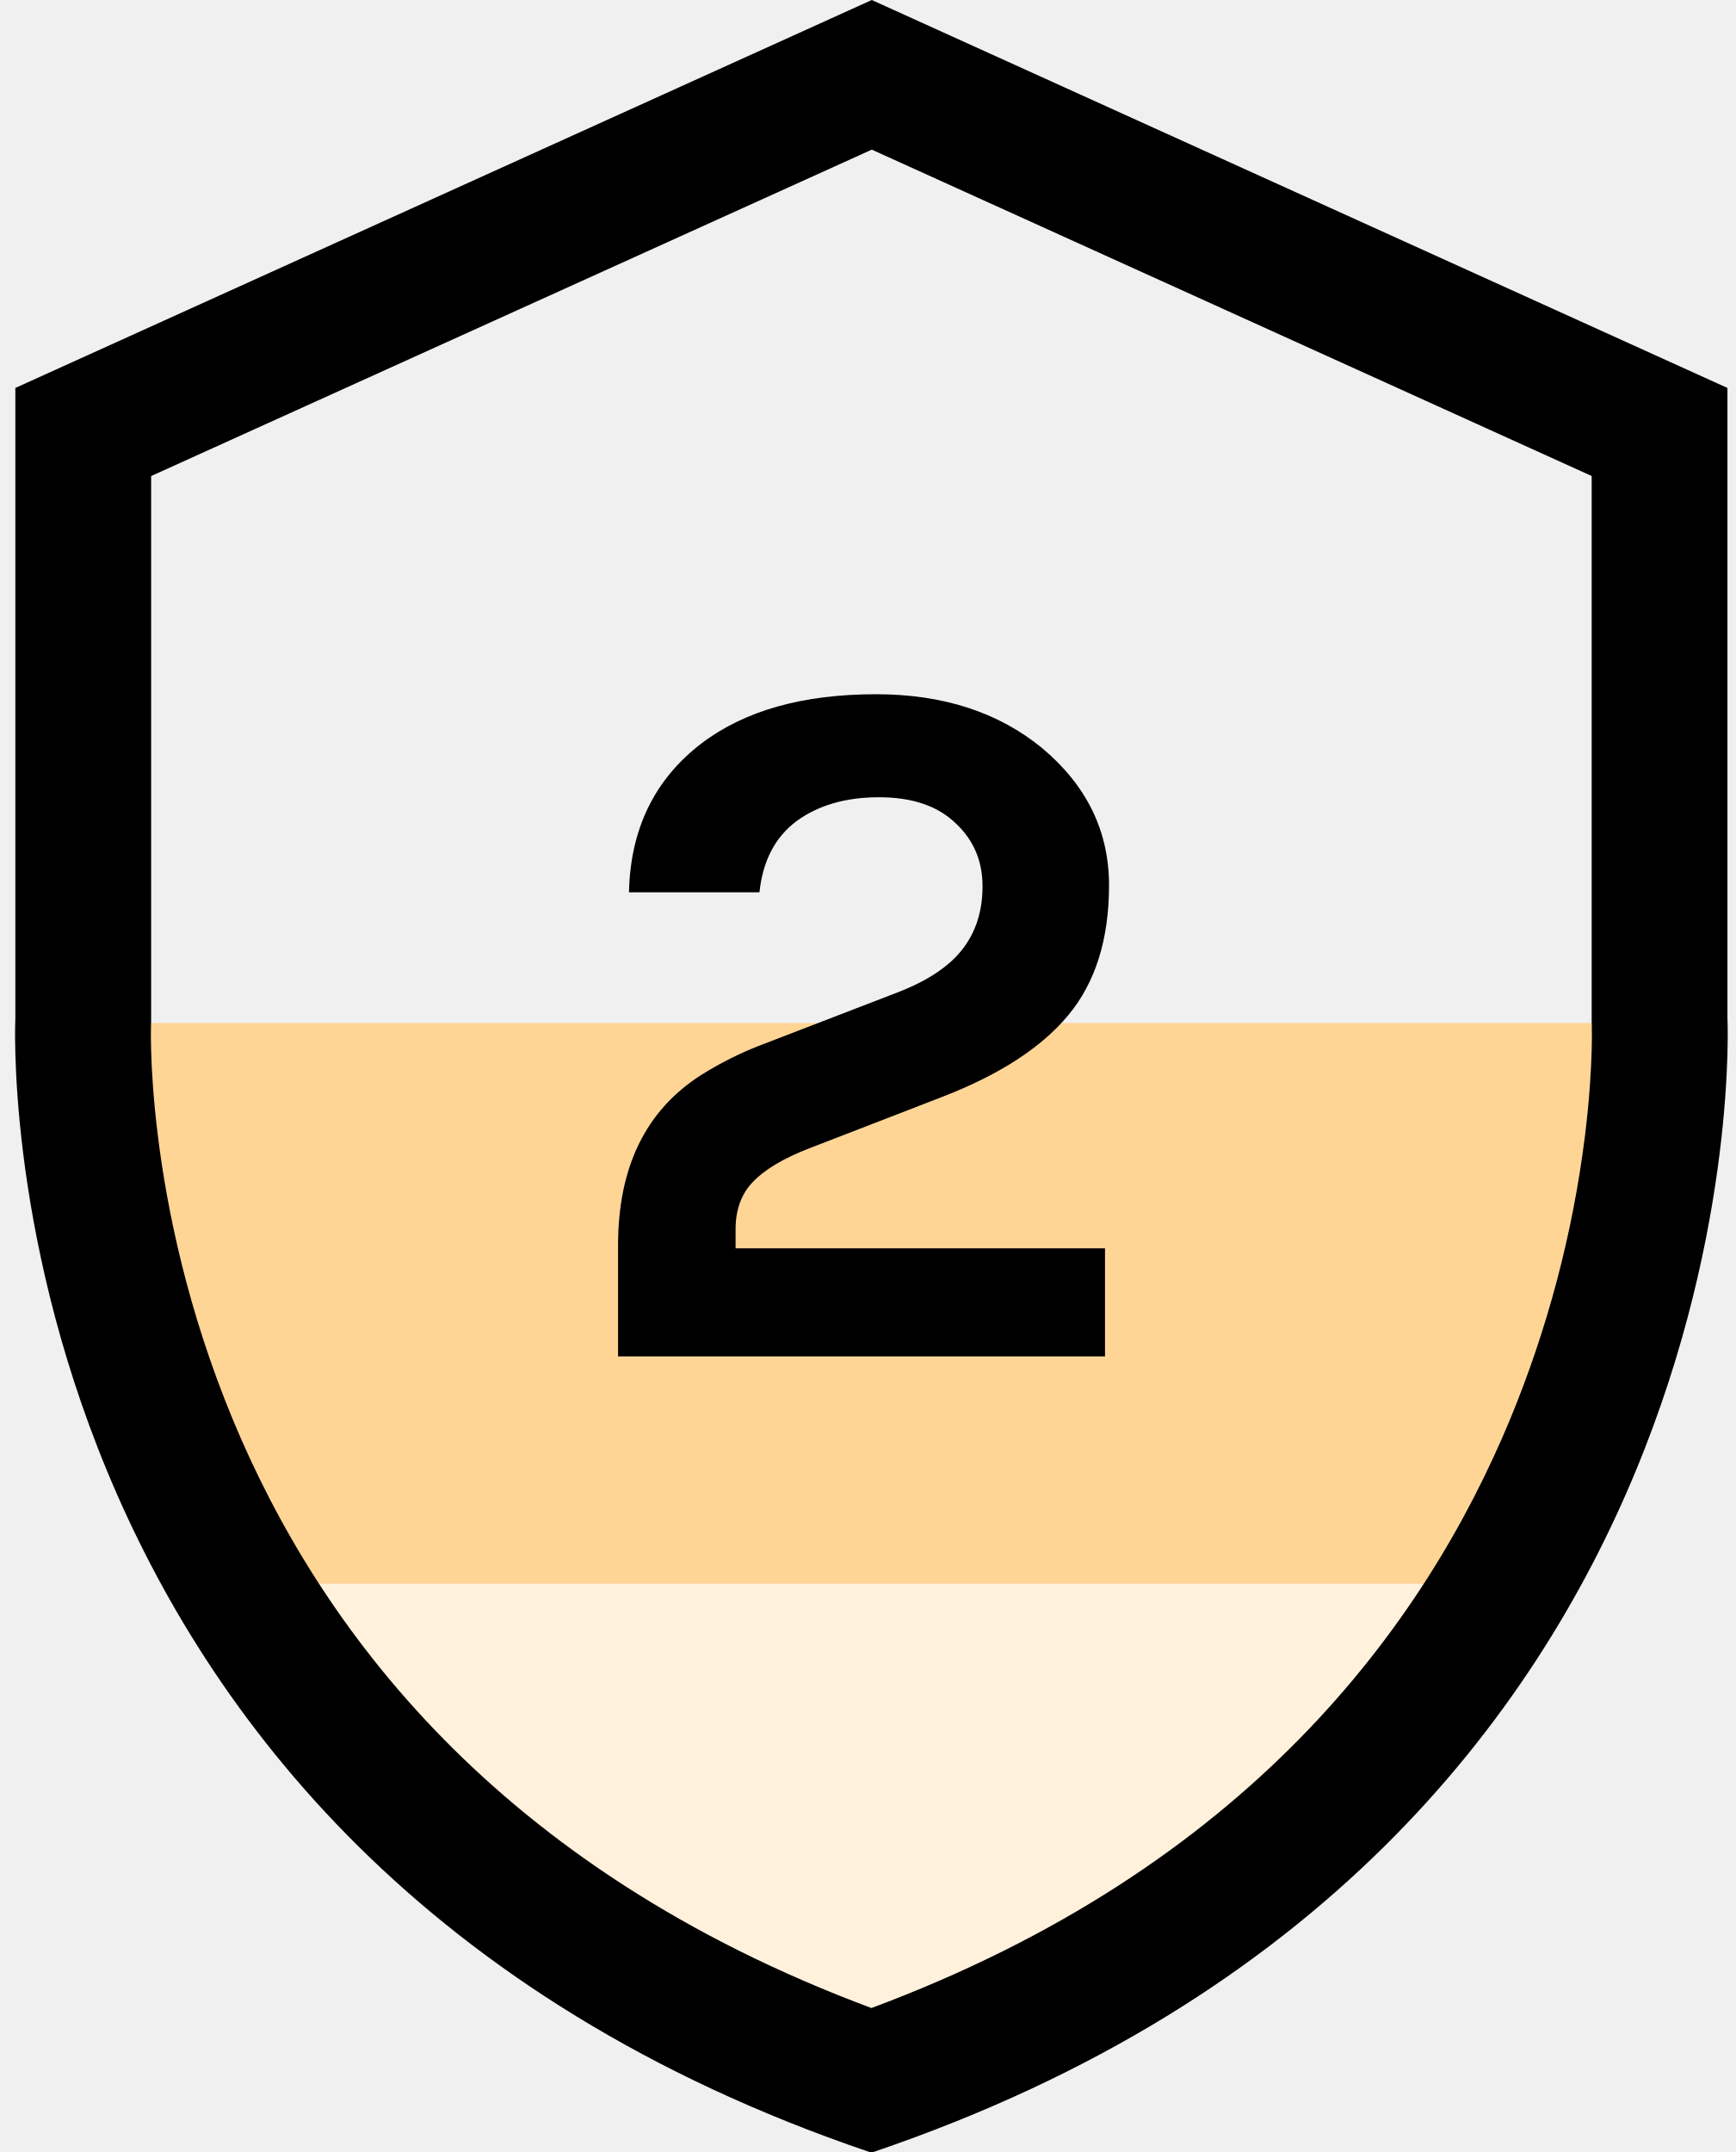
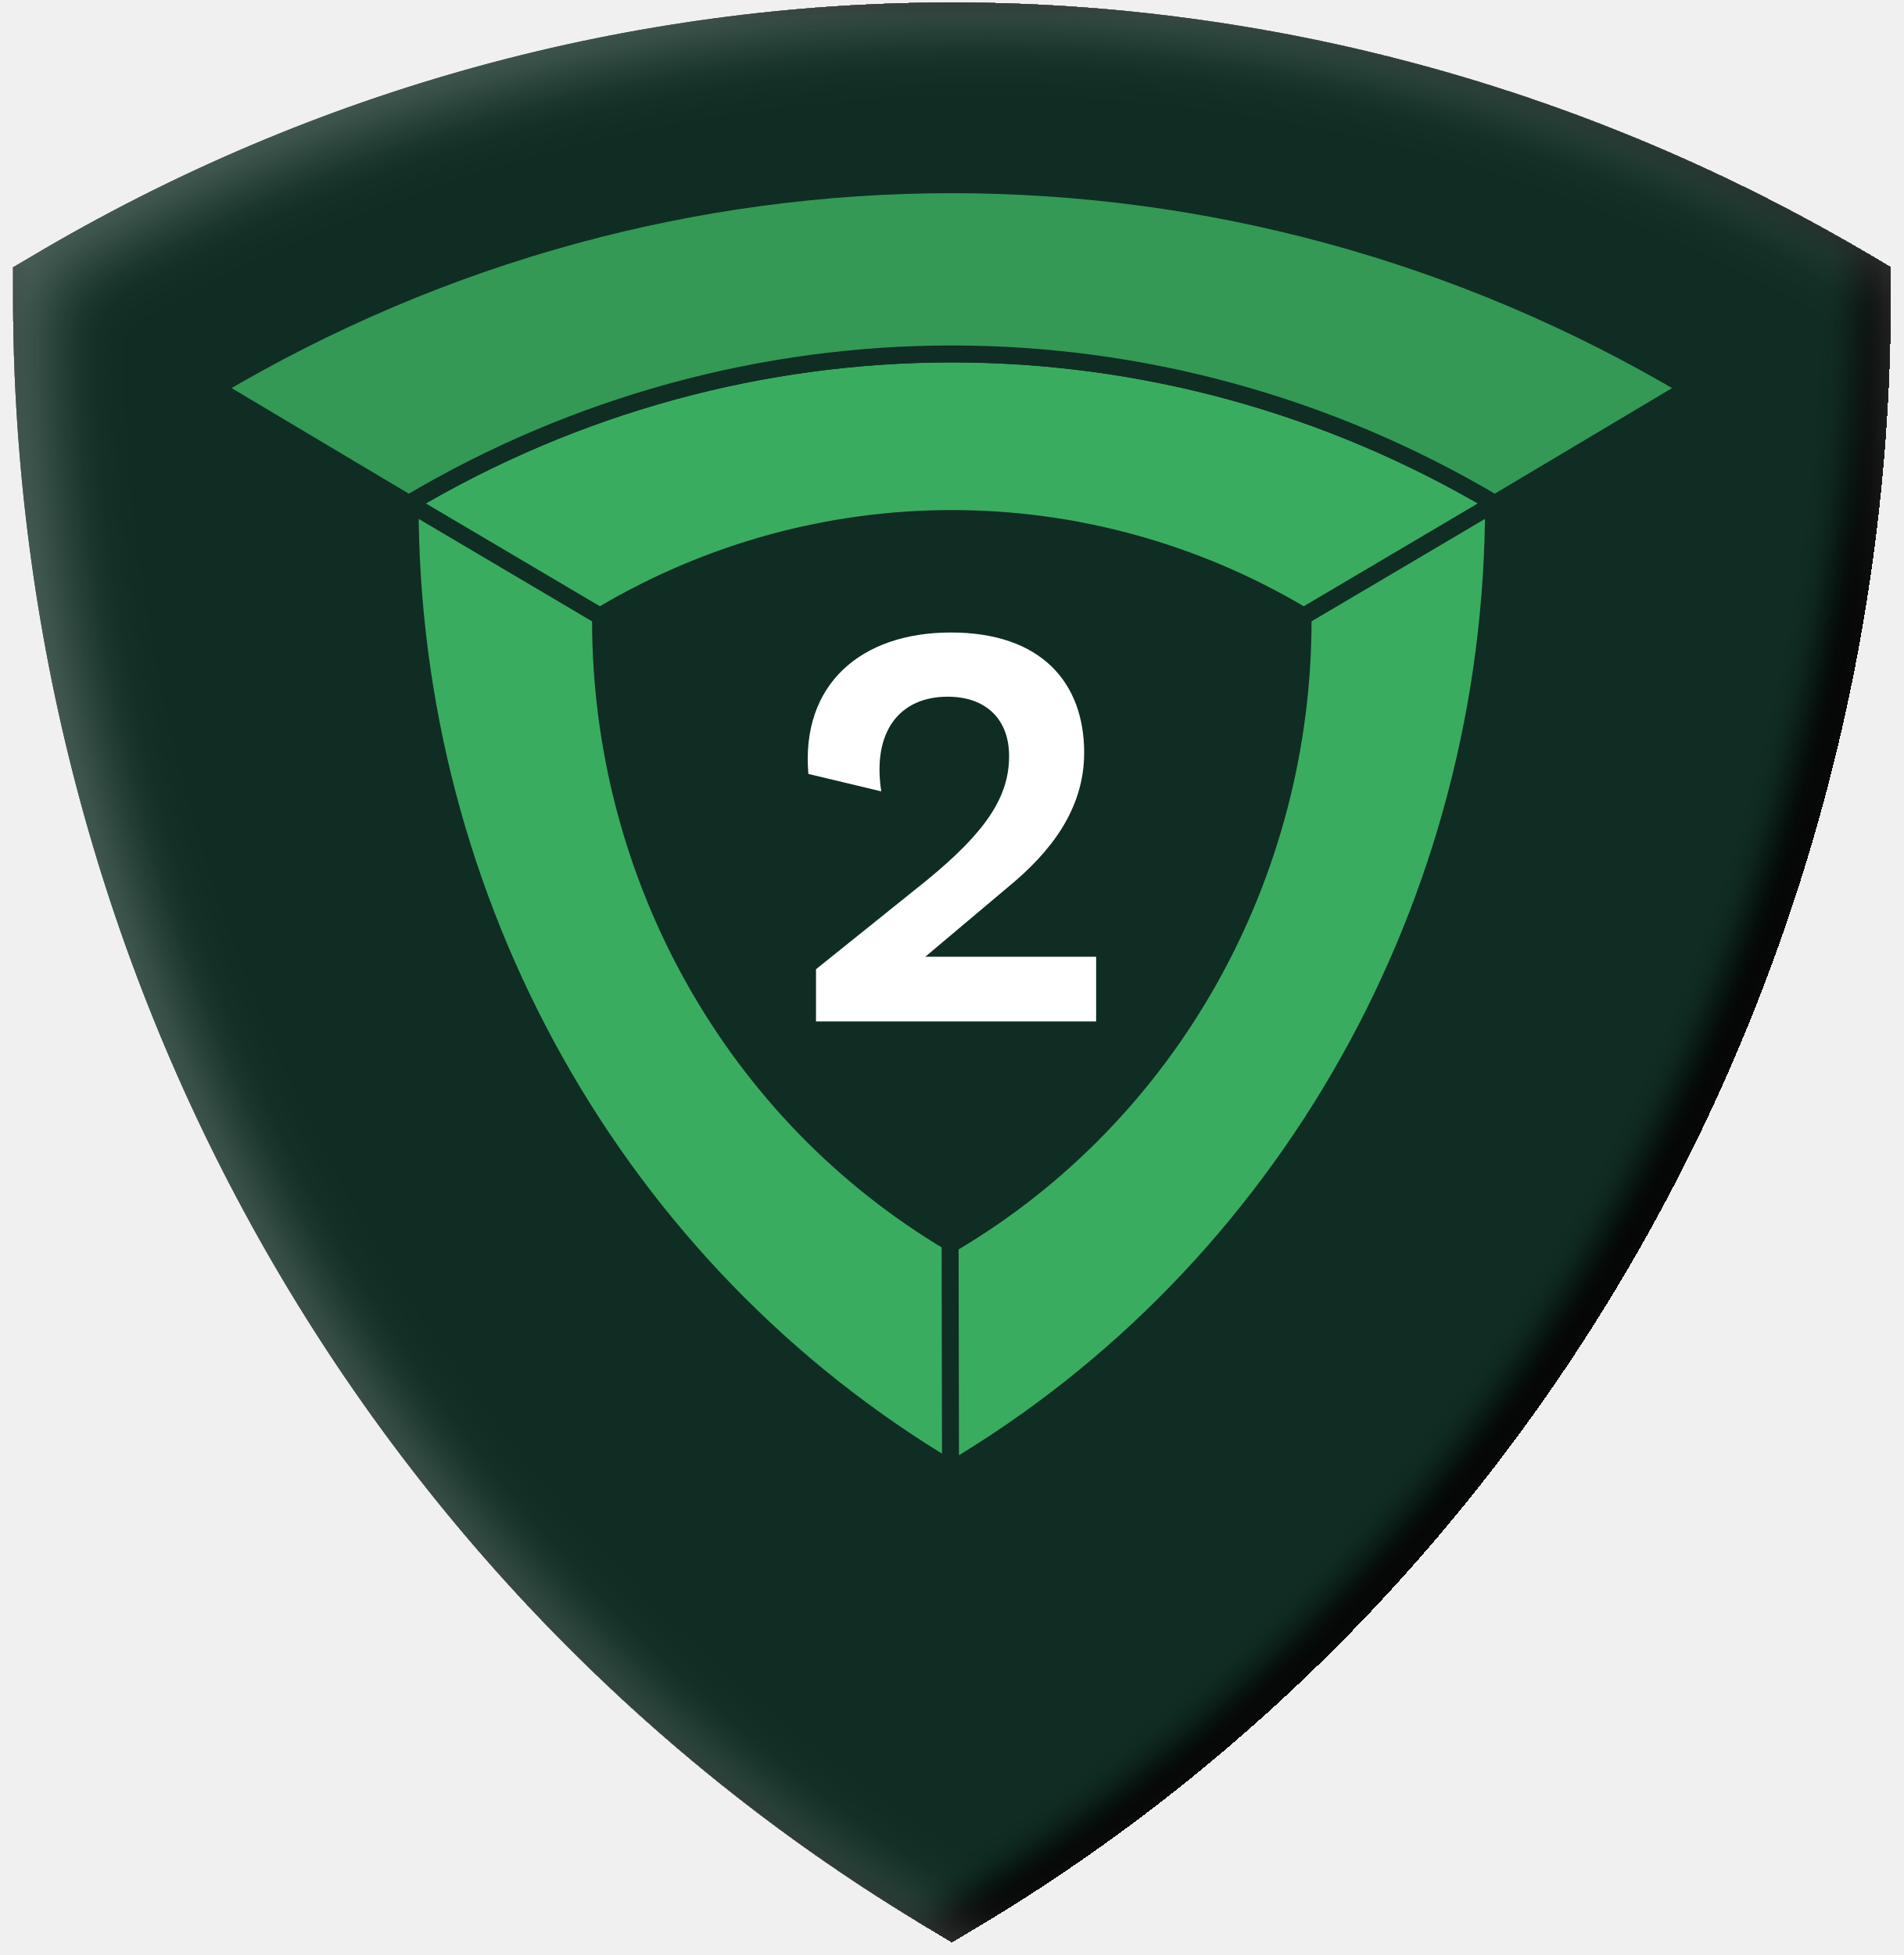
- <svg xmlns="http://www.w3.org/2000/svg" fill="none" width="50px" viewBox="0 0 50 62">
-   <path d="M25.153 60.472h-.13c-11.536-7.123-20.55-11.2-22.414-31h44.957c-3.107 18.6-10.878 23.877-22.413 31z" fill="#FFD596" />
-   <path d="M25.158 61.127h-.099C16.302 57.566 10 51.085 8.043 45.627h34.13c-2.5 5.676-8.258 11.939-17.015 15.5z" fill="#FFF1DB" />
-   <path fill-rule="evenodd" clip-rule="evenodd" d="M49.775 29.344V11.177L25.12 0 .442 11.177v18.167S-.697 53.261 25.052 62h.114c25.748-8.739 24.61-32.656 24.61-32.656zM25.11 57.852c10.844-4.04 15.934-11.012 18.405-16.968a31.656 31.656 0 002.154-8.153c.13-1.051.178-1.894.194-2.455a15.466 15.466 0 00.004-.757v-.004l-.004-.077V13.714L25.12 4.311 4.355 13.715v15.723l-.003.077v.004a4.689 4.689 0 00-.003.142c-.002.127-.002.336.006.615.016.561.064 1.404.195 2.455.262 2.111.852 5.015 2.153 8.153 2.471 5.956 7.561 12.928 18.406 16.968z" fill="#000" />
-   <path d="M21.195 35.965H31.84v3.113H17.809v-3.199c0-2.248.793-3.88 2.381-4.899a9.945 9.945 0 011.866-.922l3.816-1.47c.842-.326 1.454-.73 1.837-1.21.401-.5.602-1.114.602-1.844s-.258-1.335-.775-1.816c-.516-.5-1.253-.749-2.21-.749-.956 0-1.75.23-2.38.692-.613.46-.967 1.143-1.063 2.046h-3.759c.039-1.825.737-3.257 2.095-4.294 1.243-.941 2.917-1.412 5.022-1.412 1.932 0 3.53.519 4.792 1.556 1.282 1.076 1.923 2.392 1.923 3.948s-.393 2.805-1.177 3.746c-.765.922-1.96 1.7-3.587 2.334l-3.874 1.499c-.746.288-1.291.615-1.636.98-.325.345-.487.797-.487 1.354v.547z" fill="#000" />
+ <svg xmlns="http://www.w3.org/2000/svg" width="112" height="115" viewBox="0 0 112 115" fill="none">
+   <g filter="url(#filter0_ii_160_430)">
+     <path d="M2.084 15.526C35.432 -4.307 76.558 -4.307 109.906 15.526L110.72 16.01V17.375C110.72 56.818 90.26 93.272 57.032 113.034L55.995 113.651L54.958 113.034C21.73 93.272 1.27 56.818 1.27 17.375V16.01L2.084 15.526Z" fill="#102D23" stroke="#102D23" stroke-width="0.998" />
+     <path fill-rule="evenodd" clip-rule="evenodd" d="M35.373 36.362C35.373 36.306 35.373 36.249 35.373 36.193C48.129 28.607 63.86 28.607 76.615 36.193C76.615 36.25 76.615 36.306 76.615 36.363L87.938 29.62C68.174 17.887 43.815 17.887 24.051 29.619L35.373 36.362Z" fill="#39AC60" />
+     <path d="M35.373 36.193L35.118 35.764C34.967 35.854 34.874 36.017 34.874 36.193H35.373ZM35.373 36.362L35.118 36.791C35.273 36.883 35.465 36.885 35.621 36.795C35.777 36.706 35.873 36.54 35.872 36.36L35.373 36.362ZM76.615 36.193H77.114C77.114 36.017 77.021 35.854 76.87 35.764L76.615 36.193ZM76.615 36.363L76.116 36.361C76.115 36.541 76.212 36.707 76.368 36.796C76.524 36.885 76.716 36.884 76.87 36.792L76.615 36.363ZM87.938 29.62L88.194 30.048C88.345 29.958 88.437 29.795 88.437 29.619C88.437 29.443 88.344 29.281 88.193 29.191L87.938 29.62ZM24.051 29.619L23.796 29.19C23.645 29.28 23.552 29.443 23.552 29.619C23.552 29.795 23.644 29.958 23.796 30.048L24.051 29.619ZM34.874 36.193C34.874 36.25 34.874 36.307 34.875 36.364L35.872 36.36C35.872 36.305 35.872 36.249 35.872 36.193H34.874ZM76.87 35.764C63.958 28.084 48.031 28.084 35.118 35.764L35.628 36.622C48.227 29.129 63.762 29.129 76.36 36.622L76.87 35.764ZM77.114 36.365C77.114 36.308 77.114 36.25 77.114 36.193H76.117C76.117 36.249 76.116 36.305 76.116 36.361L77.114 36.365ZM76.87 36.792L88.194 30.048L87.683 29.191L76.36 35.934L76.87 36.792ZM24.305 30.048C43.913 18.409 68.076 18.409 87.684 30.049L88.193 29.191C68.272 17.365 43.718 17.365 23.796 29.19L24.305 30.048ZM23.796 30.048L35.118 36.791L35.629 35.934L24.306 29.191L23.796 30.048Z" fill="#102D23" />
+     <path fill-rule="evenodd" clip-rule="evenodd" d="M24.05 29.619C43.815 17.887 68.174 17.887 87.938 29.62L99.347 22.826C72.529 6.879 39.459 6.879 12.642 22.825L24.05 29.619Z" fill="#339955" />
+     <path d="M87.938 29.62L87.683 30.049C87.841 30.142 88.036 30.142 88.193 30.048L87.938 29.62ZM24.05 29.619L23.795 30.048C23.952 30.141 24.148 30.142 24.305 30.048L24.05 29.619ZM99.347 22.826L99.602 23.254C99.753 23.164 99.846 23.001 99.845 22.826C99.845 22.65 99.753 22.487 99.602 22.397L99.347 22.826ZM12.642 22.825L12.387 22.397C12.236 22.486 12.143 22.649 12.143 22.825C12.143 23.001 12.235 23.164 12.386 23.254L12.642 22.825ZM88.193 29.191C68.271 17.365 43.717 17.365 23.796 29.191L24.305 30.048C43.912 18.409 68.076 18.409 87.683 30.049L88.193 29.191ZM88.193 30.048L99.602 23.254L99.091 22.397L87.683 29.191L88.193 30.048ZM12.897 23.254C39.557 7.401 72.432 7.401 99.092 23.254L99.602 22.397C72.627 6.357 39.361 6.356 12.387 22.397L12.897 23.254ZM12.386 23.254L23.795 30.048L24.305 29.191L12.897 22.397L12.386 23.254Z" fill="#102D23" />
+     <path fill-rule="evenodd" clip-rule="evenodd" d="M56.094 73.04C56.046 73.068 55.999 73.097 55.951 73.125C43.178 65.57 35.312 51.575 35.33 36.434C35.378 36.406 35.425 36.378 35.473 36.35L24.127 29.648C24.119 53.097 36.298 74.768 56.071 86.485L56.094 73.04Z" fill="#39AC60" />
+     <path d="M55.951 73.125L55.697 73.554C55.854 73.647 56.049 73.647 56.206 73.554L55.951 73.125ZM56.094 73.04L56.593 73.041C56.593 72.861 56.496 72.695 56.34 72.606C56.184 72.517 55.992 72.52 55.838 72.612L56.094 73.04ZM35.33 36.434L35.076 36.005C34.924 36.095 34.831 36.258 34.831 36.434L35.33 36.434ZM35.473 36.35L35.726 36.78C35.878 36.69 35.972 36.527 35.972 36.35C35.972 36.174 35.879 36.01 35.727 35.92L35.473 36.35ZM24.127 29.648L24.381 29.218C24.227 29.127 24.035 29.126 23.88 29.215C23.724 29.303 23.628 29.469 23.628 29.648L24.127 29.648ZM56.071 86.485L55.816 86.914C55.97 87.005 56.162 87.007 56.317 86.918C56.473 86.83 56.569 86.665 56.569 86.486L56.071 86.485ZM56.206 73.554C56.254 73.525 56.302 73.497 56.35 73.468L55.838 72.612C55.791 72.64 55.744 72.668 55.697 72.696L56.206 73.554ZM34.831 36.434C34.813 51.747 42.768 65.907 55.697 73.554L56.205 72.696C43.587 65.233 35.811 51.404 35.829 36.435L34.831 36.434ZM35.22 35.92C35.172 35.948 35.124 35.977 35.076 36.005L35.584 36.863C35.632 36.835 35.679 36.807 35.726 36.78L35.22 35.92ZM35.727 35.92L24.381 29.218L23.873 30.077L35.219 36.779L35.727 35.92ZM56.325 86.056C36.707 74.431 24.617 52.926 24.626 29.648L23.628 29.648C23.62 53.269 35.888 75.105 55.816 86.914L56.325 86.056ZM56.569 86.486L56.593 73.041L55.595 73.039L55.572 86.484L56.569 86.486Z" fill="#102D23" />
+     <path fill-rule="evenodd" clip-rule="evenodd" d="M55.894 73.04C55.942 73.069 55.989 73.097 56.037 73.125C68.811 65.57 76.676 51.576 76.658 36.435C76.611 36.406 76.563 36.378 76.515 36.35L87.861 29.648C87.87 53.098 75.691 74.769 55.917 86.486L55.894 73.04Z" fill="#39AC60" />
+     <path d="M56.037 73.125L56.291 73.555C56.135 73.647 55.94 73.647 55.783 73.554L56.037 73.125ZM55.894 73.04L55.395 73.041C55.395 72.861 55.491 72.695 55.648 72.606C55.804 72.517 55.996 72.52 56.15 72.612L55.894 73.04ZM76.658 36.435L76.913 36.006C77.064 36.095 77.157 36.258 77.157 36.434L76.658 36.435ZM76.515 36.35L76.262 36.78C76.11 36.69 76.016 36.527 76.016 36.35C76.016 36.174 76.109 36.01 76.261 35.92L76.515 36.35ZM87.861 29.648L87.608 29.218C87.762 29.127 87.953 29.126 88.109 29.215C88.264 29.303 88.36 29.469 88.36 29.648L87.861 29.648ZM55.917 86.486L56.171 86.915C56.017 87.006 55.826 87.008 55.67 86.919C55.515 86.831 55.419 86.665 55.418 86.487L55.917 86.486ZM55.783 73.554C55.734 73.526 55.686 73.497 55.638 73.468L56.15 72.612C56.197 72.64 56.245 72.668 56.292 72.696L55.783 73.554ZM77.157 36.434C77.175 51.747 69.22 65.908 56.291 73.555L55.783 72.696C68.401 65.233 76.177 51.404 76.16 36.435L77.157 36.434ZM76.768 35.92C76.816 35.948 76.865 35.977 76.913 36.006L76.404 36.864C76.357 36.836 76.309 36.808 76.262 36.78L76.768 35.92ZM76.261 35.92L87.608 29.218L88.115 30.077L76.769 36.779L76.261 35.92ZM55.663 86.056C75.281 74.432 87.371 52.926 87.363 29.648L88.36 29.648C88.369 53.269 76.1 75.106 56.171 86.915L55.663 86.056ZM55.418 86.487L55.395 73.041L56.393 73.039L56.416 86.485L55.418 86.487Z" fill="#102D23" />
+     <path d="M2.084 15.526C18.758 5.609 37.376 0.651 55.995 0.651C74.614 0.651 93.232 5.609 109.906 15.526L110.72 16.01V17.375C110.72 56.818 90.26 93.272 57.032 113.034L55.995 113.651L54.958 113.034C21.73 93.272 1.27 56.818 1.27 17.375V16.01L2.084 15.526Z" stroke="#102D23" stroke-width="0.998" />
+     <path d="M64.484 60.086V56.278H54.436L59.3 52.182C61.796 50.134 63.78 47.606 63.78 44.278C63.78 40.182 61.284 37.206 55.94 37.206C50.628 37.206 47.108 40.278 47.556 45.526L51.844 46.55C51.3 43.03 52.932 40.982 55.748 40.982C58.052 40.982 59.364 42.358 59.364 44.47C59.364 46.87 58.02 48.918 54.5 51.798L48.004 57.014V60.086H64.484Z" fill="white" />
+   </g>
+   <defs>
+     <filter id="filter0_ii_160_430" x="-1.229" y="-0.848" width="114.448" height="116.079" filterUnits="userSpaceOnUse" color-interpolation-filters="sRGB">
+       <feFlood flood-opacity="0" result="BackgroundImageFix" />
+       <feBlend mode="normal" in="SourceGraphic" in2="BackgroundImageFix" result="shape" />
+       <feColorMatrix in="SourceAlpha" type="matrix" values="0 0 0 0 0 0 0 0 0 0 0 0 0 0 0 0 0 0 127 0" result="hardAlpha" />
+       <feOffset dx="-2" dy="-1" />
+       <feGaussianBlur stdDeviation="1" />
+       <feComposite in2="hardAlpha" operator="arithmetic" k2="-1" k3="1" />
+       <feColorMatrix type="matrix" values="0 0 0 0 0 0 0 0 0 0 0 0 0 0 0 0 0 0 1 0" />
+       <feBlend mode="normal" in2="shape" result="effect1_innerShadow_160_430" />
+       <feColorMatrix in="SourceAlpha" type="matrix" values="0 0 0 0 0 0 0 0 0 0 0 0 0 0 0 0 0 0 127 0" result="hardAlpha" />
+       <feOffset dx="2" dy="1" />
+       <feGaussianBlur stdDeviation="2" />
+       <feComposite in2="hardAlpha" operator="arithmetic" k2="-1" k3="1" />
+       <feColorMatrix type="matrix" values="0 0 0 0 1 0 0 0 0 1 0 0 0 0 1 0 0 0 0.25 0" />
+       <feBlend mode="normal" in2="effect1_innerShadow_160_430" result="effect2_innerShadow_160_430" />
+     </filter>
+   </defs>
</svg>
